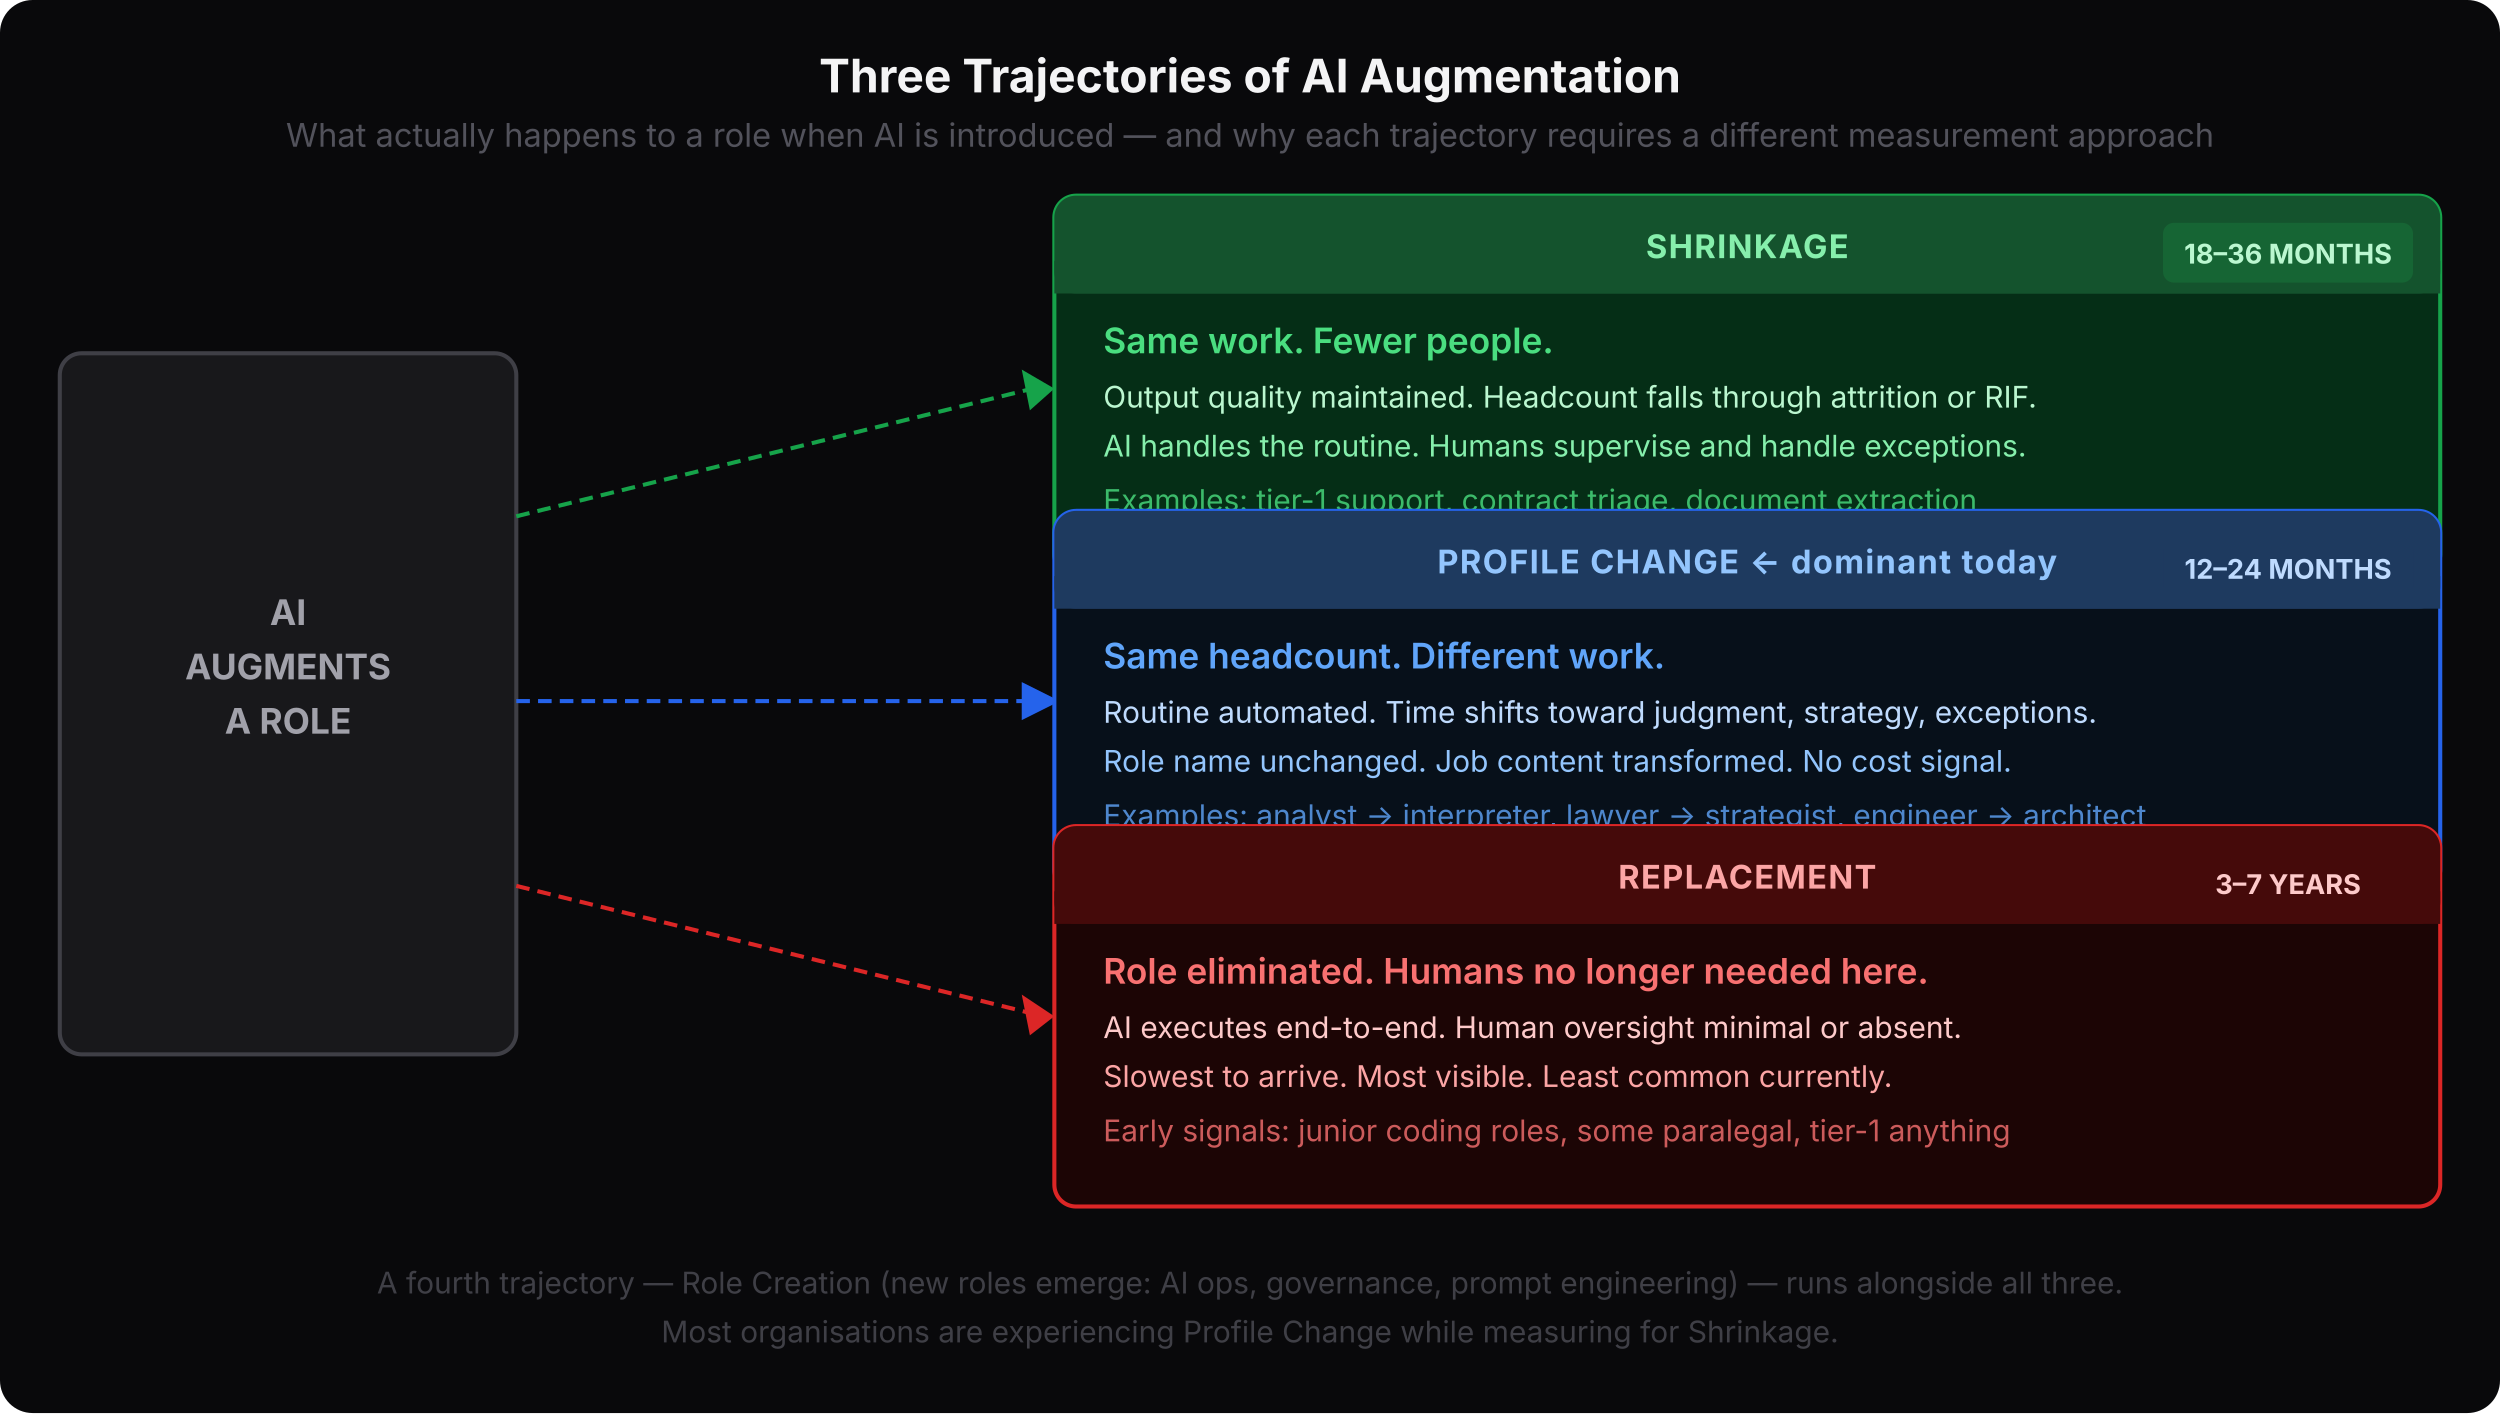
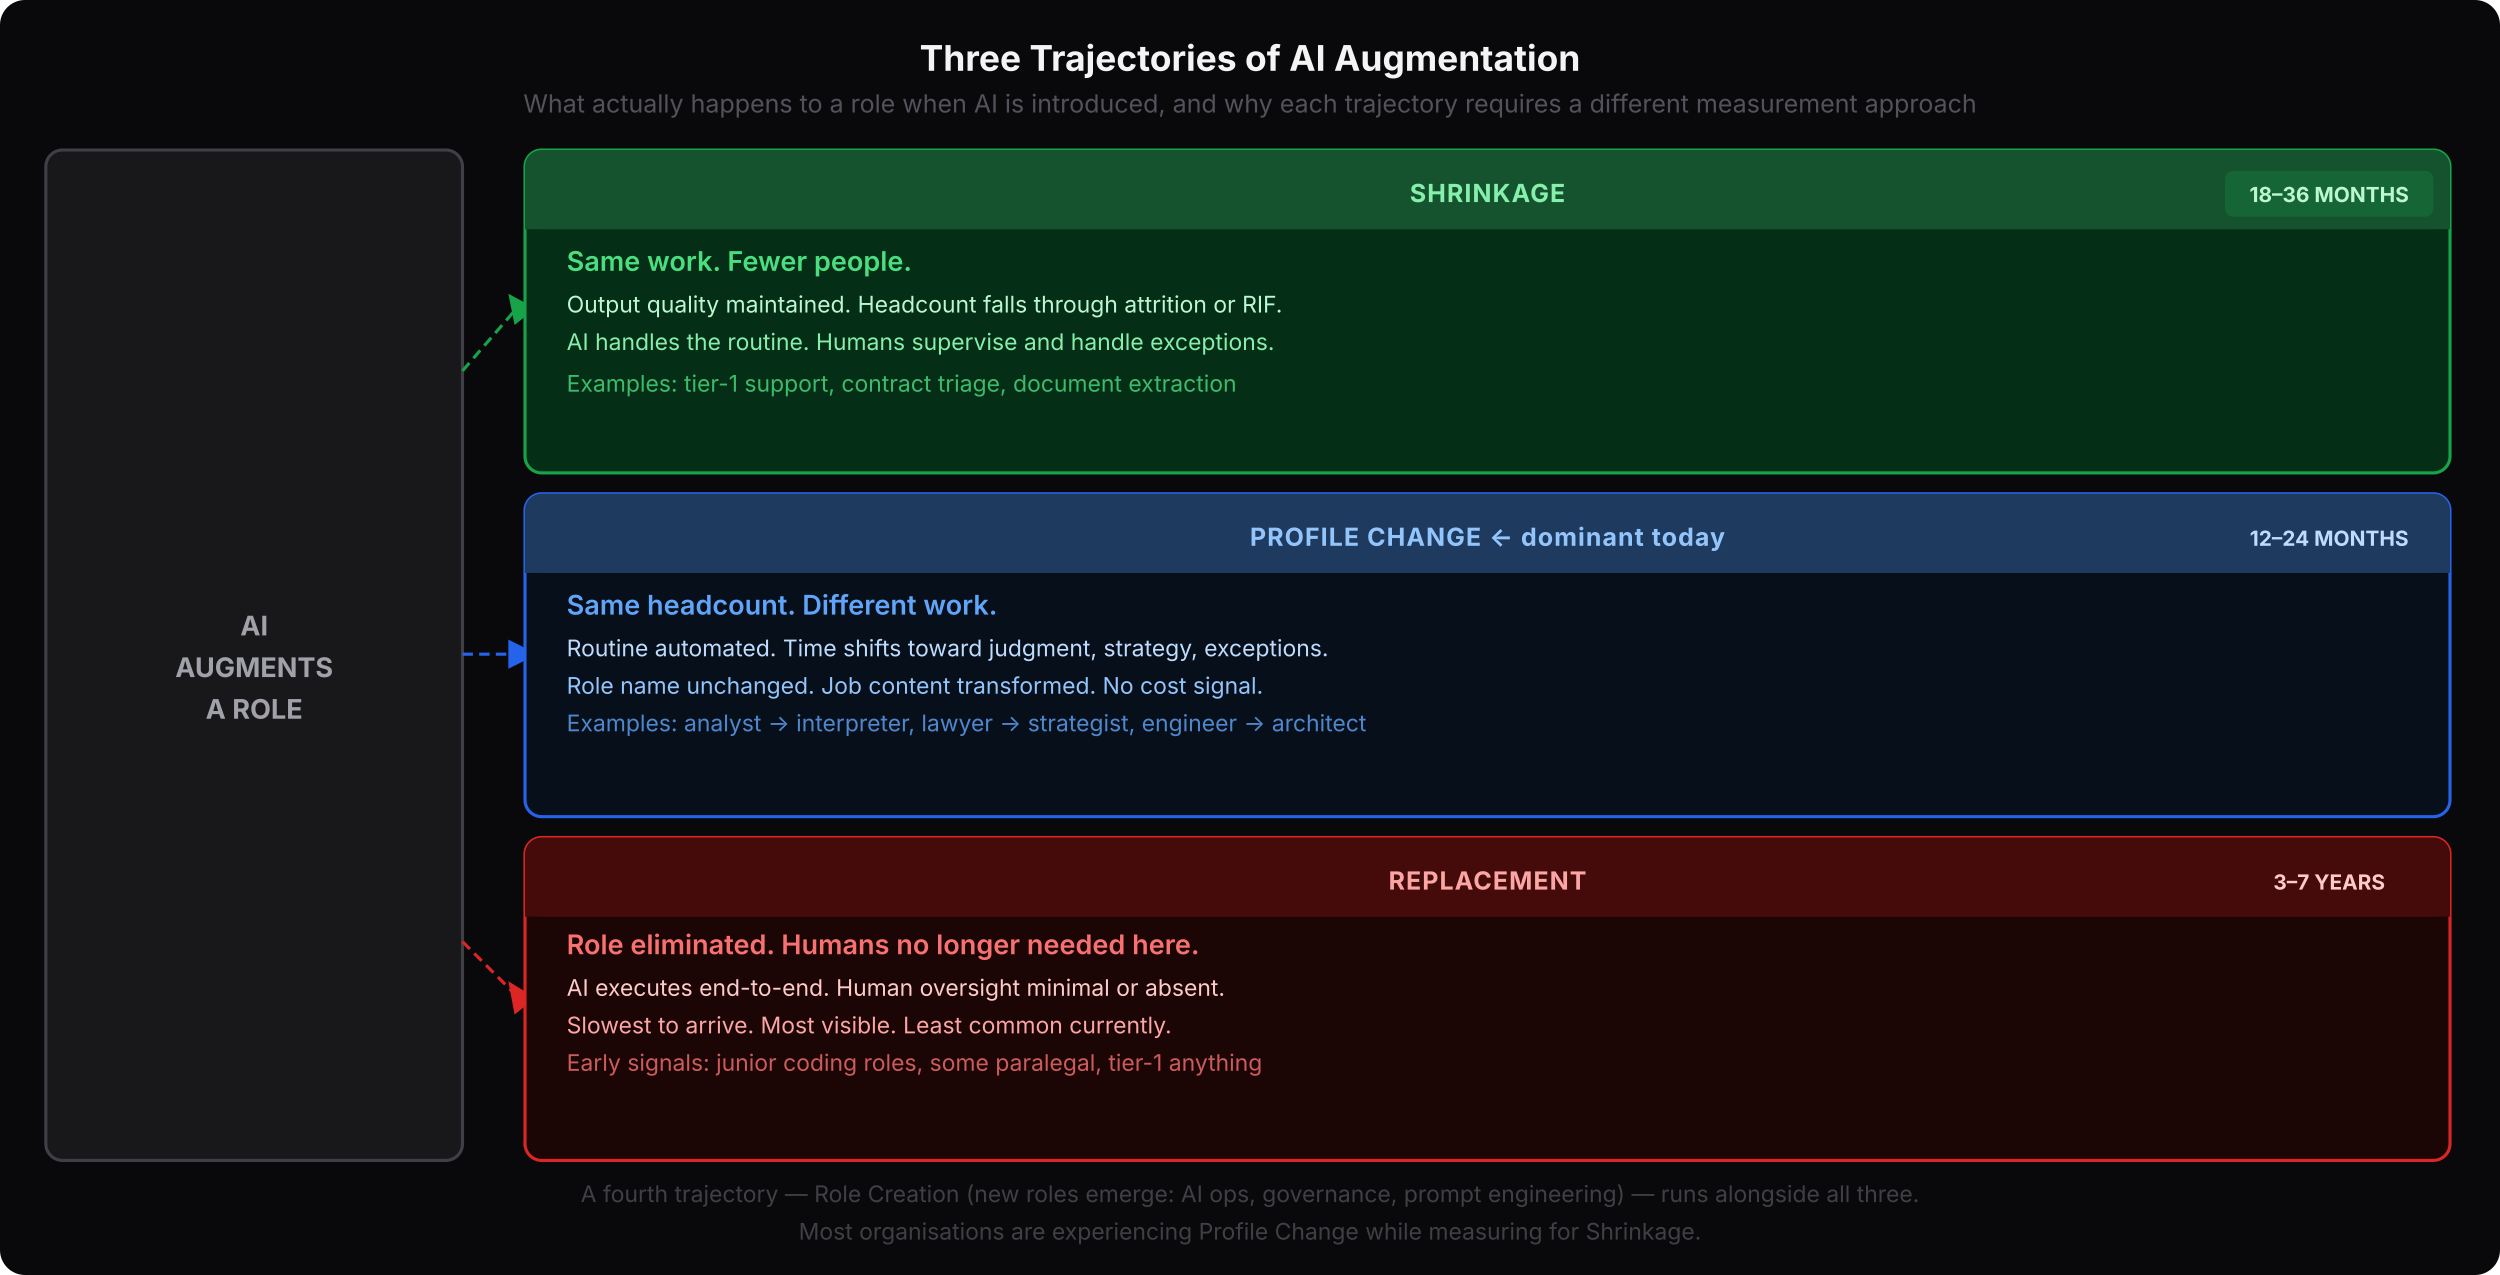
- <svg xmlns="http://www.w3.org/2000/svg" viewBox="0 0 920 520" font-family="Inter, system-ui, sans-serif">
-   <rect width="920" height="520" fill="#09090b" rx="12" />
-   <text x="460" y="34" fill="#f4f4f5" font-size="17" font-weight="700" text-anchor="middle">Three Trajectories of AI Augmentation</text>
-   <text x="460" y="54" fill="#52525b" font-size="12" text-anchor="middle">What actually happens to a role when AI is introduced — and why each trajectory requires a different measurement approach</text>
-   <rect x="22" y="130" width="168" height="258" fill="#18181b" stroke="#3f3f46" stroke-width="1.5" rx="8" />
-   <text x="106" y="230" fill="#a1a1aa" font-size="13" font-weight="700" text-anchor="middle">AI</text>
-   <text x="106" y="250" fill="#a1a1aa" font-size="13" font-weight="700" text-anchor="middle">AUGMENTS</text>
-   <text x="106" y="270" fill="#a1a1aa" font-size="13" font-weight="700" text-anchor="middle">A ROLE</text>
-   <line x1="190" y1="190" x2="380" y2="143" stroke="#16a34a" stroke-width="1.5" stroke-dasharray="5,3" />
-   <polygon points="376,136 388,143 379,151" fill="#16a34a" />
-   <line x1="190" y1="258" x2="380" y2="258" stroke="#2563eb" stroke-width="1.5" stroke-dasharray="5,3" />
-   <polygon points="376,251 390,258 376,265" fill="#2563eb" />
-   <line x1="190" y1="326" x2="380" y2="373" stroke="#dc2626" stroke-width="1.5" stroke-dasharray="5,3" />
-   <polygon points="376,366 388,374 379,381" fill="#dc2626" />
-   <rect x="388" y="72" width="510" height="140" fill="#052e16" stroke="#16a34a" stroke-width="1.5" rx="8" />
-   <rect x="388" y="72" width="510" height="36" fill="#14532d" rx="8" />
-   <rect x="388" y="96" width="510" height="12" fill="#14532d" />
-   <text x="643" y="95" fill="#86efac" font-size="12" font-weight="700" text-anchor="middle" letter-spacing="0.5">SHRINKAGE</text>
-   <text x="406" y="130" fill="#4ade80" font-size="13" font-weight="600">Same work. Fewer people.</text>
-   <text x="406" y="150" fill="#bbf7d0" font-size="11">Output quality maintained. Headcount falls through attrition or RIF.</text>
-   <text x="406" y="168" fill="#86efac" font-size="11">AI handles the routine. Humans supervise and handle exceptions.</text>
-   <text x="406" y="188" fill="#4ade80" font-size="11" opacity="0.8">Examples: tier-1 support, contract triage, document extraction</text>
-   <rect x="796" y="82" width="92" height="22" fill="#166534" rx="4" />
-   <text x="842" y="97" fill="#bbf7d0" font-size="10" font-weight="700" text-anchor="middle">18–36 MONTHS</text>
-   <rect x="388" y="188" width="510" height="140" fill="#07101a" stroke="#2563eb" stroke-width="1.5" rx="8" />
-   <rect x="388" y="188" width="510" height="36" fill="#1e3a5f" rx="8" />
-   <rect x="388" y="212" width="510" height="12" fill="#1e3a5f" />
-   <text x="643" y="211" fill="#93c5fd" font-size="12" font-weight="700" text-anchor="middle" letter-spacing="0.5">PROFILE CHANGE  ← dominant today</text>
-   <text x="406" y="246" fill="#60a5fa" font-size="13" font-weight="600">Same headcount. Different work.</text>
-   <text x="406" y="266" fill="#bfdbfe" font-size="11">Routine automated. Time shifts toward judgment, strategy, exceptions.</text>
-   <text x="406" y="284" fill="#93c5fd" font-size="11">Role name unchanged. Job content transformed. No cost signal.</text>
-   <text x="406" y="304" fill="#60a5fa" font-size="11" opacity="0.8">Examples: analyst → interpreter, lawyer → strategist, engineer → architect</text>
-   <rect x="796" y="198" width="92" height="22" fill="#1e3a5f" rx="4" />
-   <text x="842" y="213" fill="#bfdbfe" font-size="10" font-weight="700" text-anchor="middle">12–24 MONTHS</text>
-   <rect x="388" y="304" width="510" height="140" fill="#1c0505" stroke="#dc2626" stroke-width="1.5" rx="8" />
-   <rect x="388" y="304" width="510" height="36" fill="#450a0a" rx="8" />
-   <rect x="388" y="328" width="510" height="12" fill="#450a0a" />
-   <text x="643" y="327" fill="#fca5a5" font-size="12" font-weight="700" text-anchor="middle" letter-spacing="0.5">REPLACEMENT</text>
-   <text x="406" y="362" fill="#f87171" font-size="13" font-weight="600">Role eliminated. Humans no longer needed here.</text>
-   <text x="406" y="382" fill="#fecaca" font-size="11">AI executes end-to-end. Human oversight minimal or absent.</text>
-   <text x="406" y="400" fill="#fca5a5" font-size="11">Slowest to arrive. Most visible. Least common currently.</text>
-   <text x="406" y="420" fill="#f87171" font-size="11" opacity="0.8">Early signals: junior coding roles, some paralegal, tier-1 anything</text>
-   <rect x="796" y="314" width="92" height="22" fill="#450a0a" rx="4" />
-   <text x="842" y="329" fill="#fecaca" font-size="10" font-weight="700" text-anchor="middle">3–7 YEARS</text>
-   <text x="460" y="476" fill="#3f3f46" font-size="11" text-anchor="middle">A fourth trajectory — Role Creation (new roles emerge: AI ops, governance, prompt engineering) — runs alongside all three.</text>
-   <text x="460" y="494" fill="#3f3f46" font-size="11" text-anchor="middle">Most organisations are experiencing Profile Change while measuring for Shrinkage.</text>
+ <svg xmlns="http://www.w3.org/2000/svg" viewBox="0 0 1200 612" font-family="Inter, system-ui, sans-serif">
+   <rect width="1200" height="612" fill="#09090b" rx="12" />
+   <text x="600" y="34" fill="#f4f4f5" font-size="17" font-weight="700" text-anchor="middle">Three Trajectories of AI Augmentation</text>
+   <text x="600" y="54" fill="#52525b" font-size="12" text-anchor="middle">What actually happens to a role when AI is introduced, and why each trajectory requires a different measurement approach</text>
+   <rect x="22" y="72" width="200" height="485" fill="#18181b" stroke="#3f3f46" stroke-width="1.5" rx="8" />
+   <text x="122" y="305" fill="#a1a1aa" font-size="13" font-weight="700" text-anchor="middle">AI</text>
+   <text x="122" y="325" fill="#a1a1aa" font-size="13" font-weight="700" text-anchor="middle">AUGMENTS</text>
+   <text x="122" y="345" fill="#a1a1aa" font-size="13" font-weight="700" text-anchor="middle">A ROLE</text>
+   <line x1="222" y1="178" x2="248" y2="148" stroke="#16a34a" stroke-width="1.5" stroke-dasharray="5,3" />
+   <polygon points="244,141 257,148 247,156" fill="#16a34a" />
+   <line x1="222" y1="314" x2="248" y2="314" stroke="#2563eb" stroke-width="1.5" stroke-dasharray="5,3" />
+   <polygon points="244,307 258,314 244,321" fill="#2563eb" />
+   <line x1="222" y1="452" x2="248" y2="478" stroke="#dc2626" stroke-width="1.5" stroke-dasharray="5,3" />
+   <polygon points="244,471 257,479 247,487" fill="#dc2626" />
+   <rect x="252" y="72" width="924" height="155" fill="#052e16" stroke="#16a34a" stroke-width="1.5" rx="8" />
+   <rect x="252" y="72" width="924" height="38" fill="#14532d" rx="8" />
+   <rect x="252" y="98" width="924" height="12" fill="#14532d" />
+   <text x="714" y="97" fill="#86efac" font-size="12" font-weight="700" text-anchor="middle" letter-spacing="0.5">SHRINKAGE</text>
+   <text x="272" y="130" fill="#4ade80" font-size="13" font-weight="600">Same work. Fewer people.</text>
+   <text x="272" y="150" fill="#bbf7d0" font-size="11">Output quality maintained. Headcount falls through attrition or RIF.</text>
+   <text x="272" y="168" fill="#86efac" font-size="11">AI handles the routine. Humans supervise and handle exceptions.</text>
+   <text x="272" y="188" fill="#4ade80" font-size="11" opacity="0.8">Examples: tier-1 support, contract triage, document extraction</text>
+   <rect x="1068" y="82" width="100" height="22" fill="#166534" rx="4" />
+   <text x="1118" y="97" fill="#bbf7d0" font-size="10" font-weight="700" text-anchor="middle">18–36 MONTHS</text>
+   <rect x="252" y="237" width="924" height="155" fill="#07101a" stroke="#2563eb" stroke-width="1.5" rx="8" />
+   <rect x="252" y="237" width="924" height="38" fill="#1e3a5f" rx="8" />
+   <rect x="252" y="263" width="924" height="12" fill="#1e3a5f" />
+   <text x="714" y="262" fill="#93c5fd" font-size="12" font-weight="700" text-anchor="middle" letter-spacing="0.5">PROFILE CHANGE  ← dominant today</text>
+   <text x="272" y="295" fill="#60a5fa" font-size="13" font-weight="600">Same headcount. Different work.</text>
+   <text x="272" y="315" fill="#bfdbfe" font-size="11">Routine automated. Time shifts toward judgment, strategy, exceptions.</text>
+   <text x="272" y="333" fill="#93c5fd" font-size="11">Role name unchanged. Job content transformed. No cost signal.</text>
+   <text x="272" y="351" fill="#60a5fa" font-size="11" opacity="0.8">Examples: analyst → interpreter, lawyer → strategist, engineer → architect</text>
+   <rect x="1068" y="247" width="100" height="22" fill="#1e3a5f" rx="4" />
+   <text x="1118" y="262" fill="#bfdbfe" font-size="10" font-weight="700" text-anchor="middle">12–24 MONTHS</text>
+   <rect x="252" y="402" width="924" height="155" fill="#1c0505" stroke="#dc2626" stroke-width="1.5" rx="8" />
+   <rect x="252" y="402" width="924" height="38" fill="#450a0a" rx="8" />
+   <rect x="252" y="428" width="924" height="12" fill="#450a0a" />
+   <text x="714" y="427" fill="#fca5a5" font-size="12" font-weight="700" text-anchor="middle" letter-spacing="0.5">REPLACEMENT</text>
+   <text x="272" y="458" fill="#f87171" font-size="13" font-weight="600">Role eliminated. Humans no longer needed here.</text>
+   <text x="272" y="478" fill="#fecaca" font-size="11">AI executes end-to-end. Human oversight minimal or absent.</text>
+   <text x="272" y="496" fill="#fca5a5" font-size="11">Slowest to arrive. Most visible. Least common currently.</text>
+   <text x="272" y="514" fill="#f87171" font-size="11" opacity="0.8">Early signals: junior coding roles, some paralegal, tier-1 anything</text>
+   <rect x="1068" y="412" width="100" height="22" fill="#450a0a" rx="4" />
+   <text x="1118" y="427" fill="#fecaca" font-size="10" font-weight="700" text-anchor="middle">3–7 YEARS</text>
+   <text x="600" y="577" fill="#3f3f46" font-size="11" text-anchor="middle">A fourth trajectory — Role Creation (new roles emerge: AI ops, governance, prompt engineering) — runs alongside all three.</text>
+   <text x="600" y="595" fill="#3f3f46" font-size="11" text-anchor="middle">Most organisations are experiencing Profile Change while measuring for Shrinkage.</text>
</svg>
